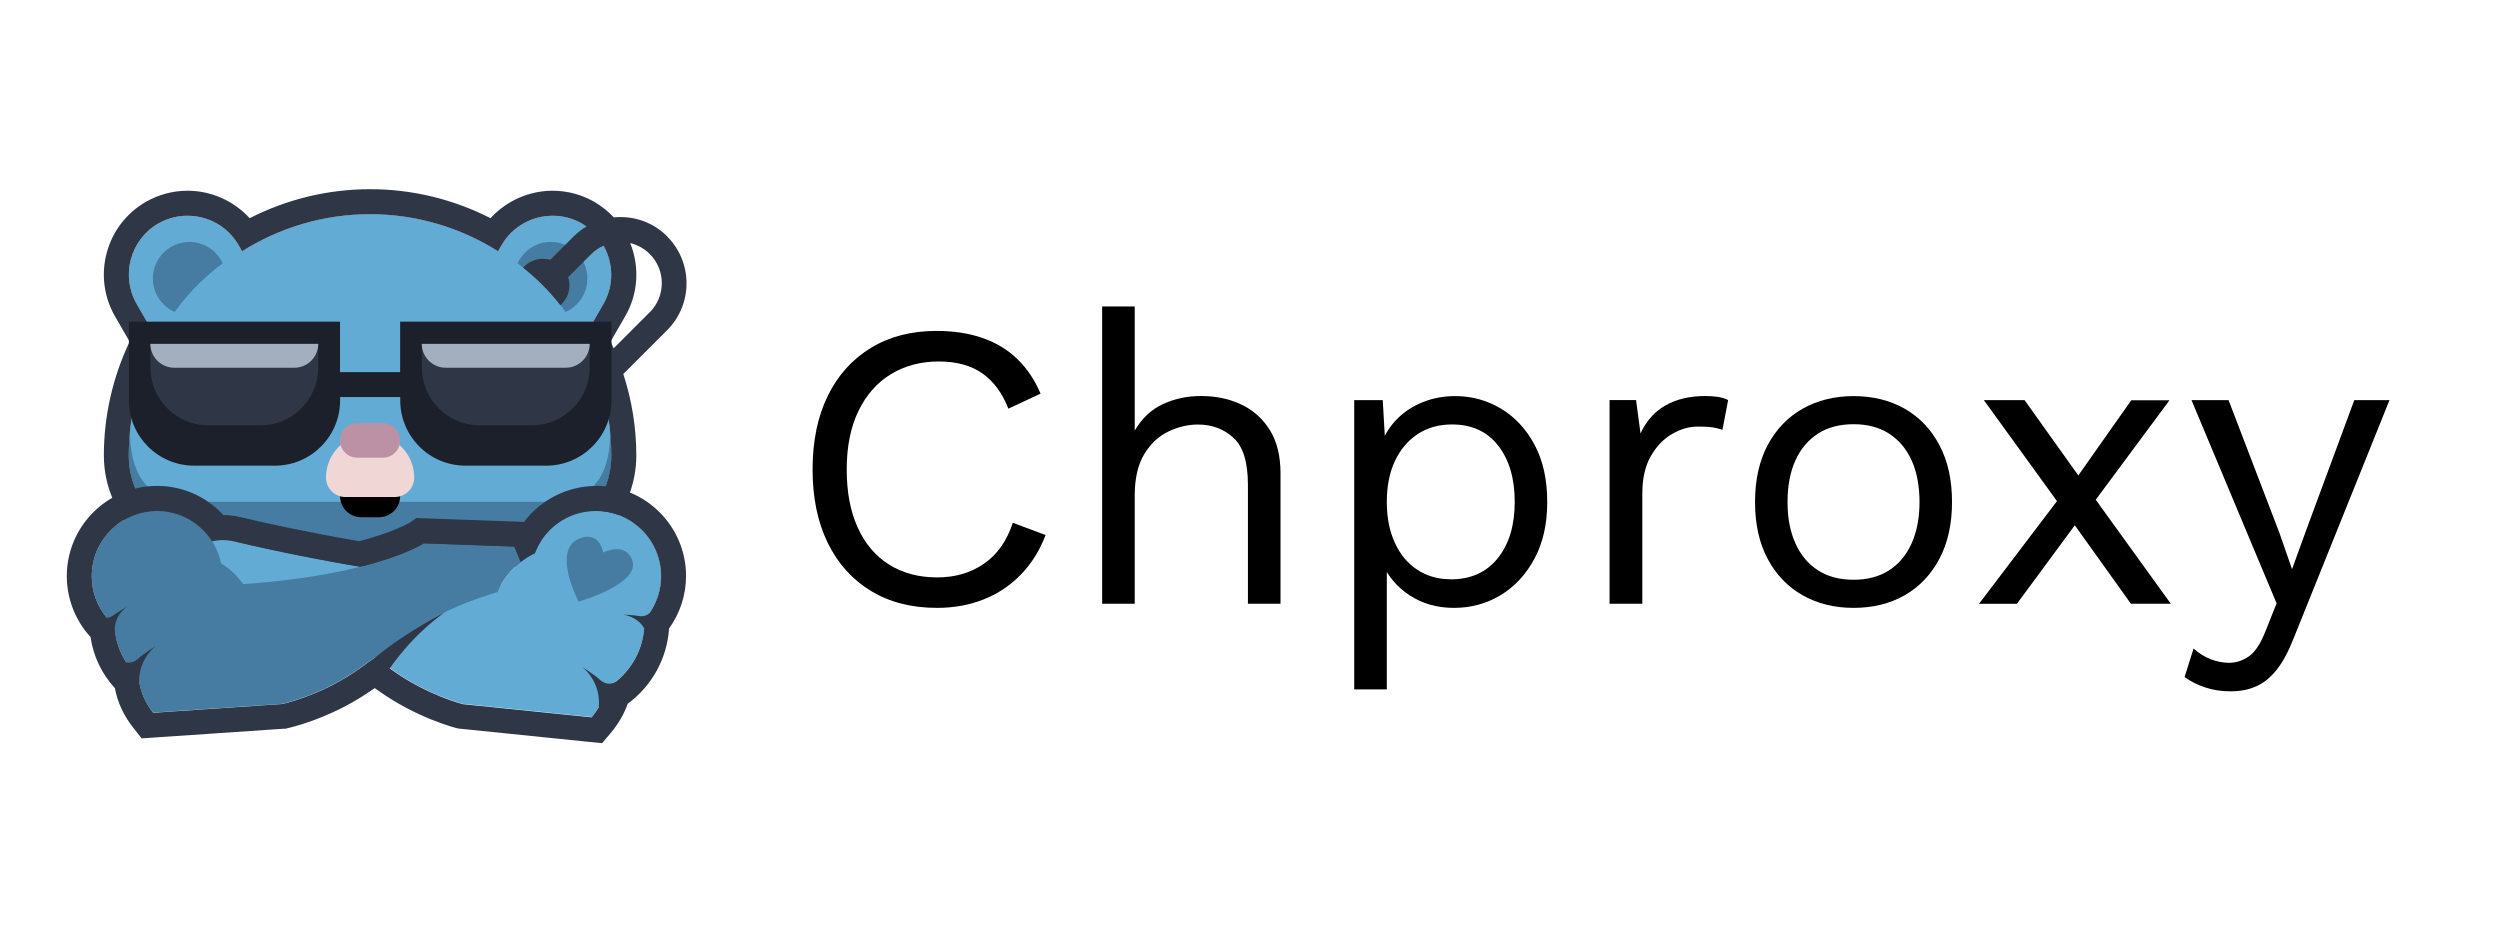
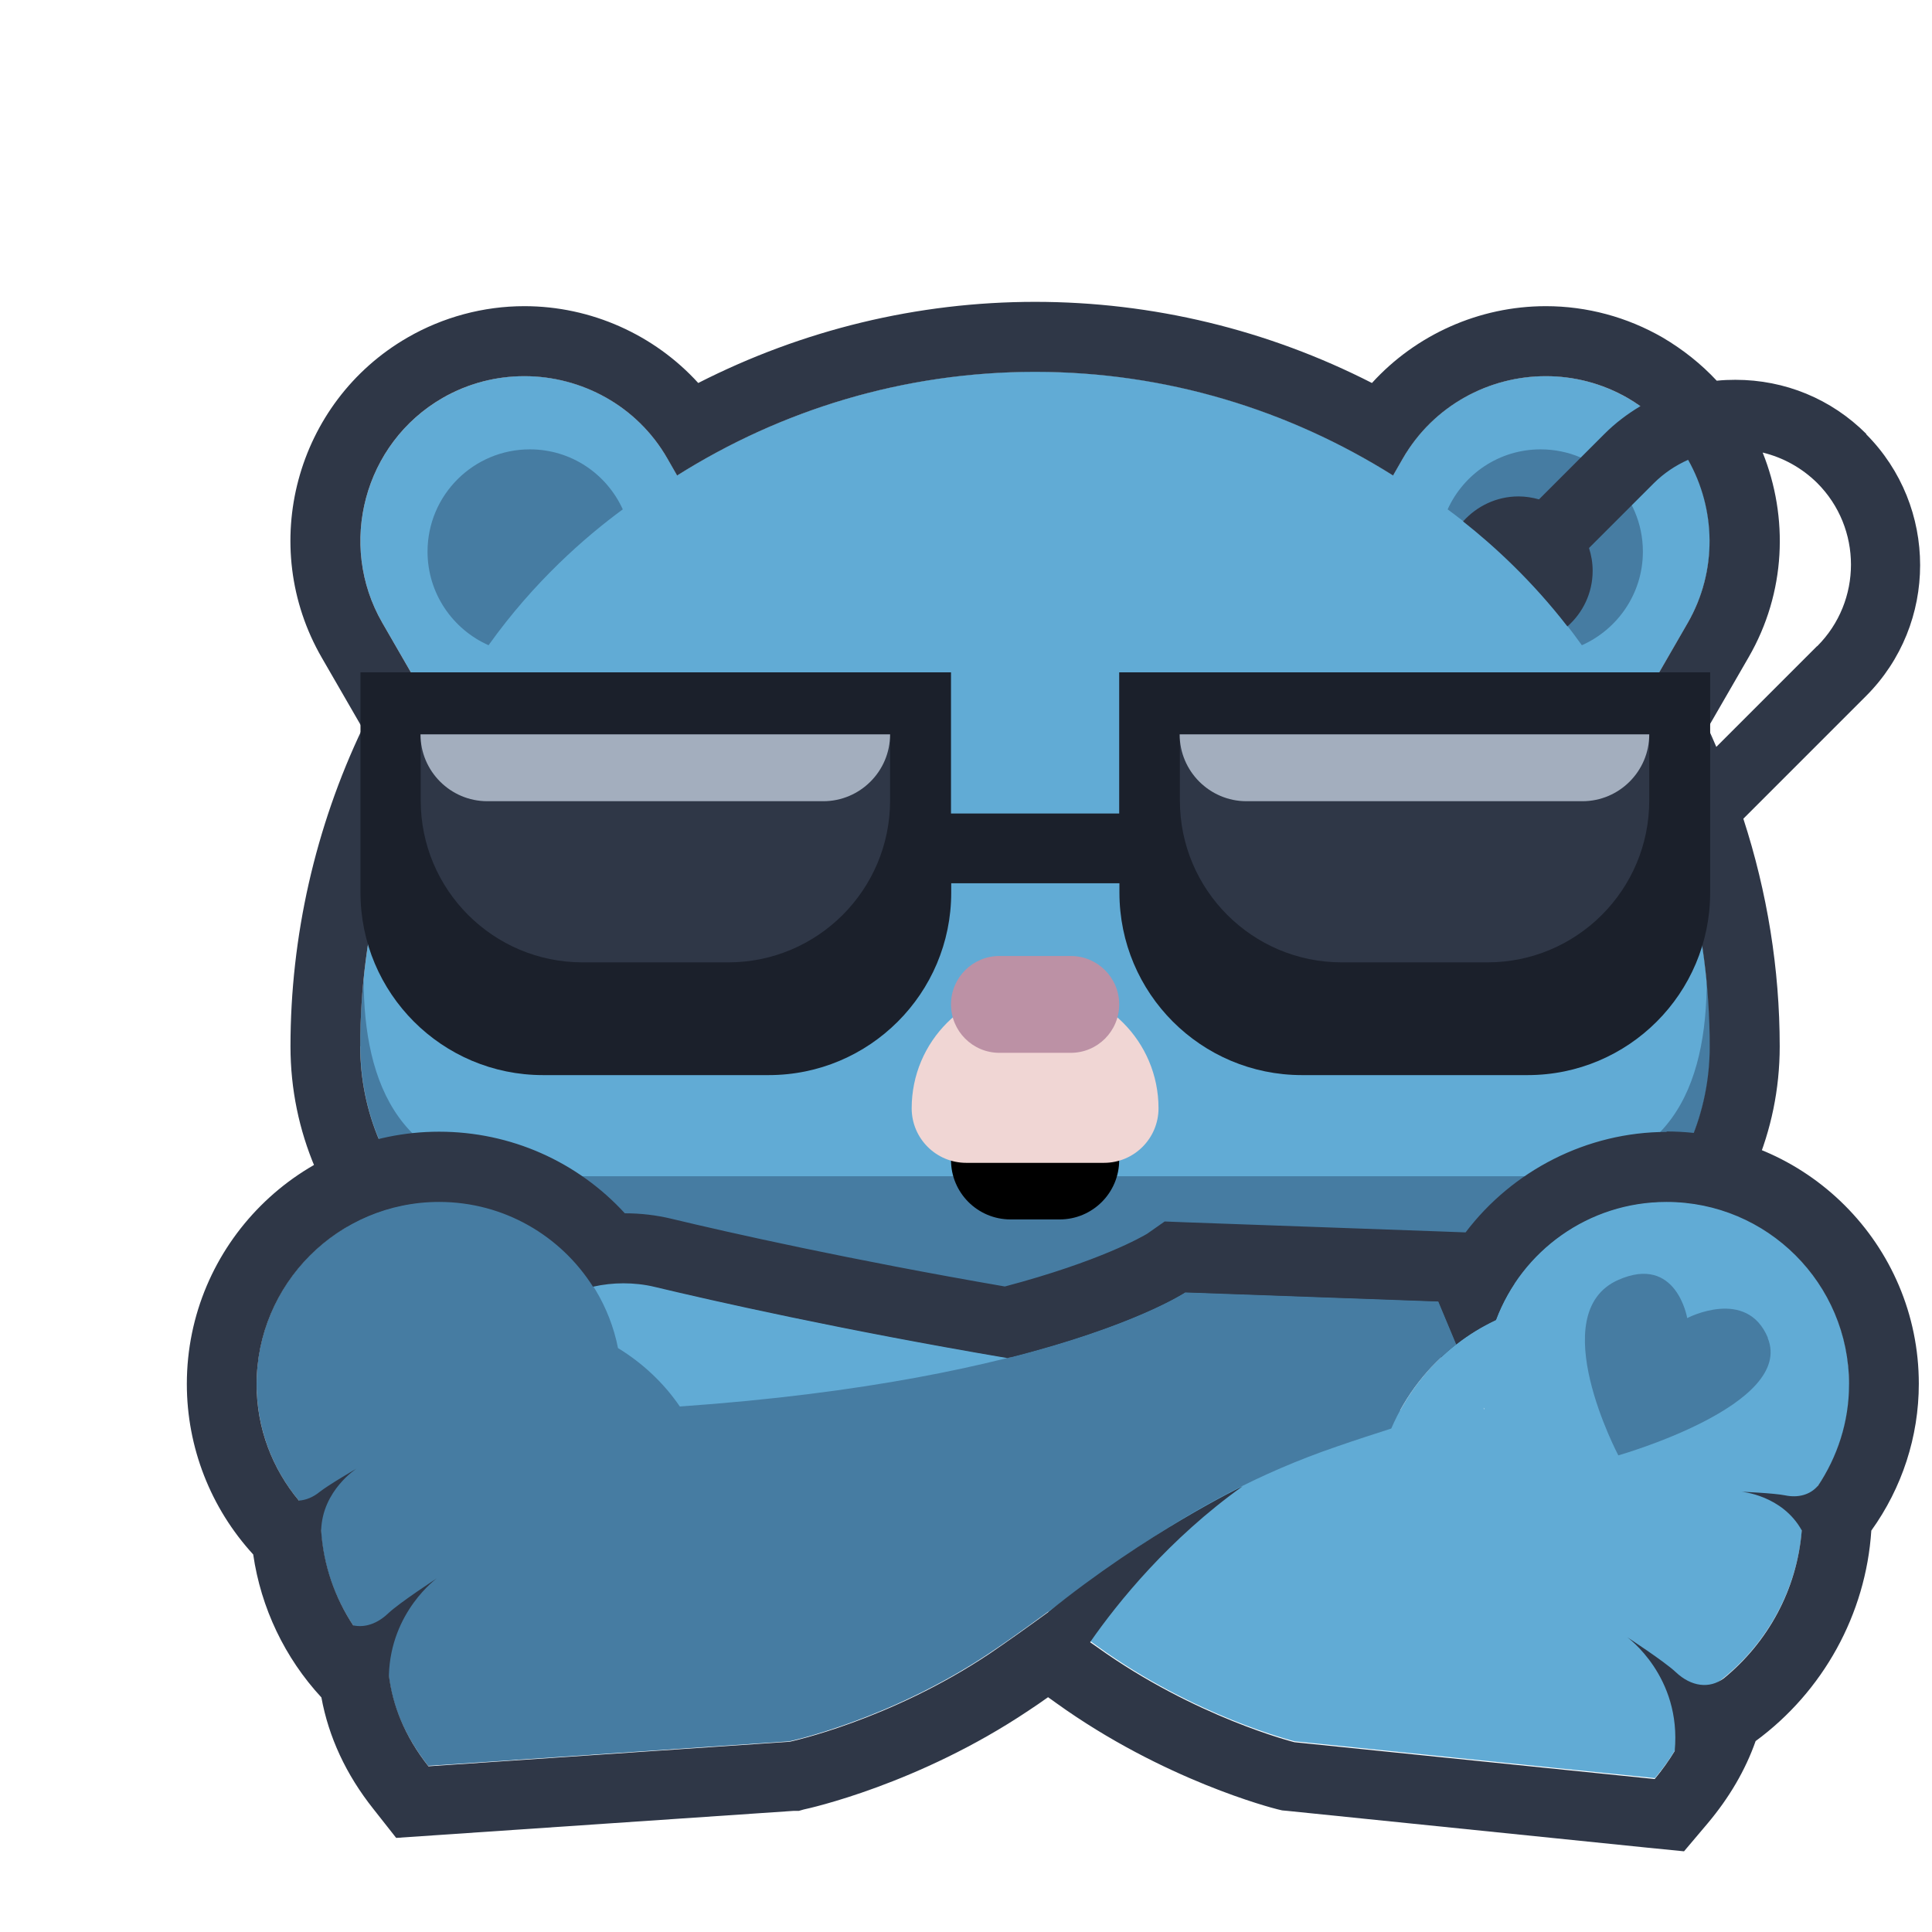
- <svg xmlns="http://www.w3.org/2000/svg" id="a" viewBox="0 0 307.63 117.01">
+ <svg xmlns="http://www.w3.org/2000/svg" viewBox="0 10 85 85">
  <defs>
    <style>.b{fill:#000;}.c{fill:#f0d6d4;}.d{fill:#bc91a5;}.e{fill:#1b202b;}.f{fill:#a3aebe;}.g{fill:#2f3747;}.h{fill:#61abd5;}.i{fill:#467ca2;}</style>
  </defs>
  <g>
    <g>
      <g>
        <path class="h" d="M71.56,41.78c.32-.36,.61-.76,.86-1.19l1.84-3.19c1.99-3.45,.8-7.9-2.65-9.89h0c-3.45-1.99-7.9-.8-9.89,2.65l-.43,.75c-4.57-2.88-9.97-4.56-15.75-4.56h0c-5.77,0-11.17,1.68-15.75,4.56l-.43-.75c-1.99-3.45-6.44-4.64-9.89-2.65h0c-3.45,1.99-4.64,6.44-2.65,9.89l1.84,3.19c.25,.43,.54,.83,.86,1.19-2.34,4.24-3.67,9.09-3.67,14.25h0c0,5.86,4.75,10.61,10.61,10.61h38.16c5.86,0,10.61-4.75,10.61-10.61h0c0-5.16-1.33-10.01-3.67-14.25Z" />
        <path class="i" d="M15.86,56.03c0,5.86,4.75,10.61,10.61,10.61h38.16c5.86,0,10.61-4.75,10.61-10.61h0c0-.99-.05-1.98-.15-2.95,0,4.76-1.61,8.67-7.53,8.67H23.53c-5.94,0-7.53-4.07-7.53-8.67-.1,.97-.15,1.95-.15,2.95h0Z" />
        <rect class="b" x="41.84" y="58.42" width="7.4" height="5.23" rx="2.62" ry="2.62" />
        <path class="c" d="M45.43,53.44h.22c2.94,0,5.32,2.38,5.32,5.32h0c0,1.32-1.07,2.4-2.4,2.4h-6.06c-1.32,0-2.4-1.07-2.4-2.4h0c0-2.94,2.38-5.32,5.32-5.32Z" />
        <rect class="d" x="41.84" y="52.06" width="7.4" height="4.26" rx="2.13" ry="2.13" />
        <path class="i" d="M21.5,38.38c1.99-2.79,4.25-4.76,5.9-5.97-.71-1.56-2.27-2.64-4.09-2.64-2.48,0-4.5,2.01-4.5,4.5,0,1.84,1.11,3.42,2.69,4.12Z" />
        <path class="i" d="M69.59,38.38c-1.99-2.79-4.25-4.76-5.9-5.97,.71-1.56,2.27-2.64,4.09-2.64,2.48,0,4.5,2.01,4.5,4.5,0,1.84-1.11,3.42-2.69,4.12Z" />
      </g>
      <path class="g" d="M82.11,29.09c-1.54-1.54-3.58-2.38-5.76-2.38-.27,0-.55,.01-.82,.04-.68-.73-1.48-1.37-2.38-1.9-1.56-.9-3.33-1.38-5.14-1.38-2.94,0-5.72,1.26-7.65,3.38-4.58-2.34-9.65-3.57-14.82-3.57s-10.23,1.23-14.82,3.57c-1.93-2.12-4.71-3.38-7.65-3.38-1.8,0-3.58,.48-5.14,1.38-4.92,2.84-6.62,9.16-3.77,14.09l1.79,3.1c-2.08,4.36-3.17,9.17-3.17,14,0,7.54,6.14,13.68,13.68,13.68h38.16c7.54,0,13.68-6.14,13.68-13.68,0-3.41-.55-6.79-1.6-10.02l5.4-5.4c3.17-3.17,3.17-8.34,0-11.52Zm-17.48,37.55H26.46c-5.86,0-10.61-4.75-10.61-10.61,0-5.16,1.33-10.01,3.67-14.25-.32-.36-.61-.76-.86-1.19l-1.84-3.19c-1.99-3.45-.8-7.9,2.65-9.89,1.13-.65,2.37-.96,3.6-.96,2.51,0,4.96,1.3,6.29,3.62l.43,.75c4.57-2.88,9.97-4.56,15.75-4.56s11.17,1.68,15.75,4.56l.43-.75c1.34-2.32,3.78-3.62,6.29-3.62,1.23,0,2.47,.31,3.6,.96,.19,.11,.38,.23,.56,.36-.57,.34-1.1,.74-1.58,1.22l-2.88,2.88c-.29-.08-.59-.13-.9-.13-.97,0-1.84,.43-2.44,1.1,1.37,1.08,3.04,2.62,4.59,4.62,.68-.6,1.11-1.47,1.11-2.45,0-.35-.06-.69-.16-1l2.84-2.84c.45-.45,.96-.79,1.52-1.04,1.22,2.16,1.3,4.89-.02,7.18l-1.84,3.19c-.25,.43-.54,.83-.86,1.19,2.34,4.24,3.67,9.09,3.67,14.25,0,5.86-4.75,10.61-10.61,10.61Zm15.31-28.21l-4.43,4.43c-.12-.28-.24-.56-.37-.84l1.79-3.1c1.65-2.85,1.76-6.17,.62-9.01,.9,.22,1.72,.67,2.4,1.34,1.98,1.98,1.98,5.2,0,7.18Z" />
      <g>
        <path class="e" d="M49.24,39.58v6.21h-7.4v-6.21H15.86v9.69c0,4.43,3.59,8.03,8.03,8.03h9.93c4.43,0,8.03-3.59,8.03-8.03v-.41h7.4v.41c0,4.43,3.59,8.03,8.03,8.03h9.93c4.43,0,8.03-3.59,8.03-8.03v-9.69h-25.99Z" />
        <path class="g" d="M18.51,42.31h20.65v2.91c0,3.93-3.19,7.12-7.12,7.12h-6.41c-3.93,0-7.12-3.19-7.12-7.12v-2.91h0Z" />
        <path class="f" d="M18.51,42.31h20.65c0,1.62-1.32,2.94-2.94,2.94h-14.78c-1.62,0-2.94-1.32-2.94-2.94h0Z" />
        <path class="g" d="M51.91,42.31h20.65v2.91c0,3.93-3.19,7.12-7.12,7.12h-6.41c-3.93,0-7.12-3.19-7.12-7.12v-2.91h0Z" />
        <path class="f" d="M51.91,42.31h20.65c0,1.62-1.32,2.94-2.94,2.94h-14.78c-1.62,0-2.94-1.32-2.94-2.94h0Z" />
      </g>
    </g>
    <g>
      <g>
        <path class="h" d="M81.36,70.89c0-4.43-3.59-8.03-8.03-8.03-3.44,0-6.36,2.16-7.51,5.2-.62,.3-1.2,.65-1.74,1.07-1.01,.79-1.85,1.78-2.47,2.91-15.09-1.42-28.46-4.4-32.79-5.44-.98-.23-2-.22-2.98,.03l-3.72,.97,4.58,5.28s-.23-1.19,6.59,1.4c6.82,2.59,10.66,5.03,14.98,8.14,4.31,3.11,8.69,4.19,8.69,4.19l15.85,1.62c1-1.18,1.56-2.38,1.81-3.57,2.8-1.63,4.69-4.66,4.69-8.13,0-.1-.01-.19-.01-.28,1.29-1.42,2.07-3.3,2.07-5.37Zm-16.06,1.12l-.03-.07c.05,.03,.03,.07,.03,.07Z" />
        <path class="i" d="M63.29,67.25l-11.14-.4s-5.8,3.88-22.24,5.03c-.71-1.04-1.64-1.91-2.72-2.57-.73-3.68-3.98-6.45-7.87-6.45-4.43,0-8.03,3.59-8.03,8.03,0,2.44,1.09,4.62,2.81,6.09,.07,2.5,1.2,4.73,2.96,6.26,.08,1.45,.6,2.96,1.78,4.45l15.89-1.08s4.41-.94,8.82-3.89c4.42-2.96,8.36-6.72,15.27-9.08,.92-.32,1.71-.57,2.39-.79,.63-1.47,1.62-2.74,2.87-3.71l-.79-1.89Z" />
        <path class="i" d="M77.78,68.86c-.93-2.24-3.55-.87-3.55-.87,0,0-.47-2.81-3.03-1.68-3.31,1.46,0,7.72,0,7.72,0,0,7.79-2.21,6.57-5.17Z" />
      </g>
      <path class="g" d="M73.33,59.8c-3.51,0-6.79,1.7-8.85,4.42l-1.07-.04-11.14-.4-1.03-.04-.77,.54c-.2,.12-2.07,1.21-6.26,2.32-6.83-1.18-12.09-2.36-14.67-2.98-.67-.16-1.35-.24-2.05-.24-2.08-2.27-5.02-3.59-8.17-3.59-6.12,0-11.1,4.98-11.1,11.1,0,2.79,1.05,5.46,2.92,7.5,.34,2.35,1.39,4.55,3,6.29,.32,1.74,1.08,3.39,2.29,4.91l1,1.27,1.61-.11,15.89-1.08h.22l.21-.06c.2-.04,5.04-1.1,9.89-4.35,.29-.19,.58-.39,.86-.59,.11,.08,.23,.16,.35,.25,4.74,3.41,9.54,4.63,9.74,4.68l.21,.05,.22,.02,15.85,1.62,1.61,.16,1.04-1.23c.95-1.13,1.66-2.34,2.11-3.62,2.97-2.18,4.85-5.58,5.09-9.26,1.35-1.88,2.09-4.13,2.09-6.46,0-6.12-4.98-11.1-11.1-11.1Zm6.64,15.58c-.33,.38-.85,.53-1.43,.41-.49-.1-1.92-.16-1.92-.16,0,0,1.79,.15,2.65,1.7-.21,2.62-1.5,4.93-3.43,6.51-.63,.47-1.43,.37-2.11-.27-.51-.48-2.14-1.54-2.14-1.54,0,0,2.4,1.72,2.09,5.01-.25,.41-.54,.82-.88,1.23l-15.85-1.62s-4.37-1.09-8.69-4.19c-.1-.07-.2-.14-.3-.21,1.23-1.77,3.48-4.55,6.71-6.86,0,0-4.16,1.99-8.57,5.55h0c-.85,.62-1.69,1.22-2.54,1.8-4.42,2.96-8.82,3.89-8.82,3.89l-15.89,1.08c-1.06-1.34-1.58-2.7-1.74-4.01,.08-2.8,2.11-4.26,2.11-4.26,0,0-1.63,1.06-2.14,1.54-.48,.46-1.03,.64-1.54,.53-.8-1.21-1.31-2.64-1.41-4.18,.05-1.76,1.56-2.72,1.56-2.72,0,0-1.24,.72-1.63,1.03-.28,.23-.6,.36-.91,.38-1.16-1.39-1.86-3.17-1.86-5.11,0-4.43,3.59-8.03,8.03-8.03,2.85,0,5.35,1.49,6.77,3.73,.44-.1,.89-.15,1.34-.15s.93,.05,1.38,.16c2.55,.61,8.21,1.89,15.51,3.13,5.59-1.41,7.82-2.89,7.82-2.89l11.14,.4,.79,1.89c.53-.42,1.12-.78,1.74-1.07,1.14-3.04,4.07-5.2,7.51-5.2,4.43,0,8.03,3.59,8.03,8.03,0,1.66-.52,3.2-1.38,4.48Z" />
    </g>
  </g>
-   <g>
-     <path class="b" d="M128.66,65.83c-.7,1.87-1.7,3.48-3.01,4.84s-2.83,2.38-4.59,3.08-3.67,1.05-5.74,1.05c-3.14,0-5.86-.69-8.14-2.08-2.29-1.39-4.06-3.35-5.31-5.89-1.25-2.54-1.88-5.56-1.88-9.07s.63-6.53,1.88-9.07c1.25-2.54,3.02-4.5,5.31-5.89,2.29-1.39,4.97-2.08,8.04-2.08,2.14,0,4.04,.29,5.71,.88,1.67,.58,3.1,1.45,4.28,2.61,1.19,1.15,2.13,2.56,2.83,4.23l-3.96,1.85c-.73-1.9-1.8-3.35-3.18-4.33-1.39-.98-3.18-1.48-5.39-1.48s-4.21,.53-5.91,1.58c-1.7,1.05-3.03,2.56-3.98,4.54-.95,1.97-1.43,4.36-1.43,7.17s.45,5.15,1.35,7.14c.9,1.99,2.19,3.51,3.86,4.56,1.67,1.05,3.64,1.58,5.91,1.58s4.13-.56,5.76-1.68c1.64-1.12,2.82-2.8,3.56-5.04l4.01,1.5Z" />
-     <path class="b" d="M135.62,74.29V37.71h4.01v15.28c.87-1.5,2.02-2.59,3.46-3.26,1.44-.67,3.01-1,4.71-1,1.8,0,3.44,.34,4.91,1.03,1.47,.69,2.65,1.73,3.53,3.13,.88,1.4,1.33,3.19,1.33,5.36v16.04h-4.01v-14.63c0-2.77-.59-4.7-1.78-5.79-1.19-1.09-2.65-1.63-4.38-1.63-1.2,0-2.41,.28-3.61,.85-1.2,.57-2.2,1.5-2.98,2.78-.79,1.29-1.18,3-1.18,5.14v13.28h-4.01Z" />
-     <path class="b" d="M166.64,84.82V49.24h3.51l.35,6.11-.55-.7c.43-1.17,1.09-2.2,1.95-3.08,.87-.88,1.92-1.58,3.16-2.08,1.24-.5,2.57-.75,4.01-.75,2.04,0,3.92,.52,5.64,1.55,1.72,1.04,3.1,2.52,4.13,4.46,1.04,1.94,1.55,4.28,1.55,7.02s-.53,5.04-1.58,6.99c-1.05,1.95-2.45,3.45-4.18,4.49-1.74,1.04-3.64,1.55-5.71,1.55s-3.88-.51-5.44-1.53c-1.55-1.02-2.66-2.31-3.33-3.88l.5-.75v16.19h-4.01Zm11.88-13.53c2.47,0,4.4-.87,5.79-2.61,1.39-1.74,2.08-4.04,2.08-6.92s-.68-5.18-2.03-6.92c-1.35-1.74-3.25-2.61-5.69-2.61-1.6,0-3.01,.39-4.21,1.18-1.2,.79-2.14,1.89-2.81,3.31-.67,1.42-1,3.1-1,5.04s.33,3.58,.98,5.01c.65,1.44,1.57,2.55,2.76,3.33,1.19,.79,2.56,1.18,4.13,1.18Z" />
-     <path class="b" d="M198.06,74.29v-25.06h3.26l.55,4.11c.7-1.54,1.73-2.69,3.08-3.46,1.35-.77,3-1.15,4.94-1.15,.43,0,.91,.03,1.43,.1,.52,.07,.96,.2,1.33,.4l-.7,3.66c-.37-.13-.77-.23-1.2-.3-.43-.07-1.05-.1-1.85-.1-1.04,0-2.08,.3-3.13,.9-1.05,.6-1.93,1.51-2.63,2.73-.7,1.22-1.05,2.76-1.05,4.64v13.53h-4.01Z" />
-     <path class="b" d="M228.08,48.74c2.37,0,4.47,.52,6.29,1.55,1.82,1.04,3.25,2.53,4.28,4.49,1.04,1.95,1.55,4.28,1.55,6.99s-.52,5.04-1.55,6.99c-1.04,1.95-2.46,3.45-4.28,4.49-1.82,1.04-3.92,1.55-6.29,1.55s-4.43-.52-6.26-1.55c-1.84-1.04-3.27-2.53-4.31-4.49-1.04-1.95-1.55-4.28-1.55-6.99s.52-5.04,1.55-6.99c1.04-1.95,2.47-3.45,4.31-4.49,1.84-1.03,3.92-1.55,6.26-1.55Zm0,3.46c-1.7,0-3.16,.38-4.36,1.15-1.2,.77-2.13,1.86-2.78,3.28-.65,1.42-.98,3.13-.98,5.14s.33,3.68,.98,5.11c.65,1.44,1.58,2.54,2.78,3.31,1.2,.77,2.66,1.15,4.36,1.15s3.16-.38,4.36-1.15c1.2-.77,2.13-1.87,2.78-3.31,.65-1.44,.98-3.14,.98-5.11s-.33-3.72-.98-5.14c-.65-1.42-1.58-2.51-2.78-3.28-1.2-.77-2.66-1.15-4.36-1.15Z" />
-     <path class="b" d="M266.97,49.24l-9.92,13.38h-.25l-8.62,11.68h-4.66l10.92-14.38h.3l7.52-10.67h4.71Zm-17.84,0l7.47,10.47,.25,.35,10.27,14.23h-4.91l-7.77-10.87-.45-.55-9.87-13.63h5.01Z" />
-     <path class="b" d="M294.03,49.24l-11.78,29.27c-.64,1.64-1.33,2.93-2.08,3.88s-1.59,1.64-2.51,2.05c-.92,.42-1.98,.63-3.18,.63-1.14,0-2.18-.16-3.13-.48-.95-.32-1.8-.74-2.53-1.28l1.1-3.51c.67,.6,1.38,1.04,2.13,1.33,.75,.28,1.5,.43,2.23,.43,.87,0,1.69-.27,2.46-.8,.77-.53,1.47-1.62,2.1-3.26l1.3-3.26-2.5-5.96-7.97-19.04h4.56l6.26,16.34,1.55,4.46,1.8-4.96,5.86-15.84h4.31Z" />
-   </g>
</svg>
